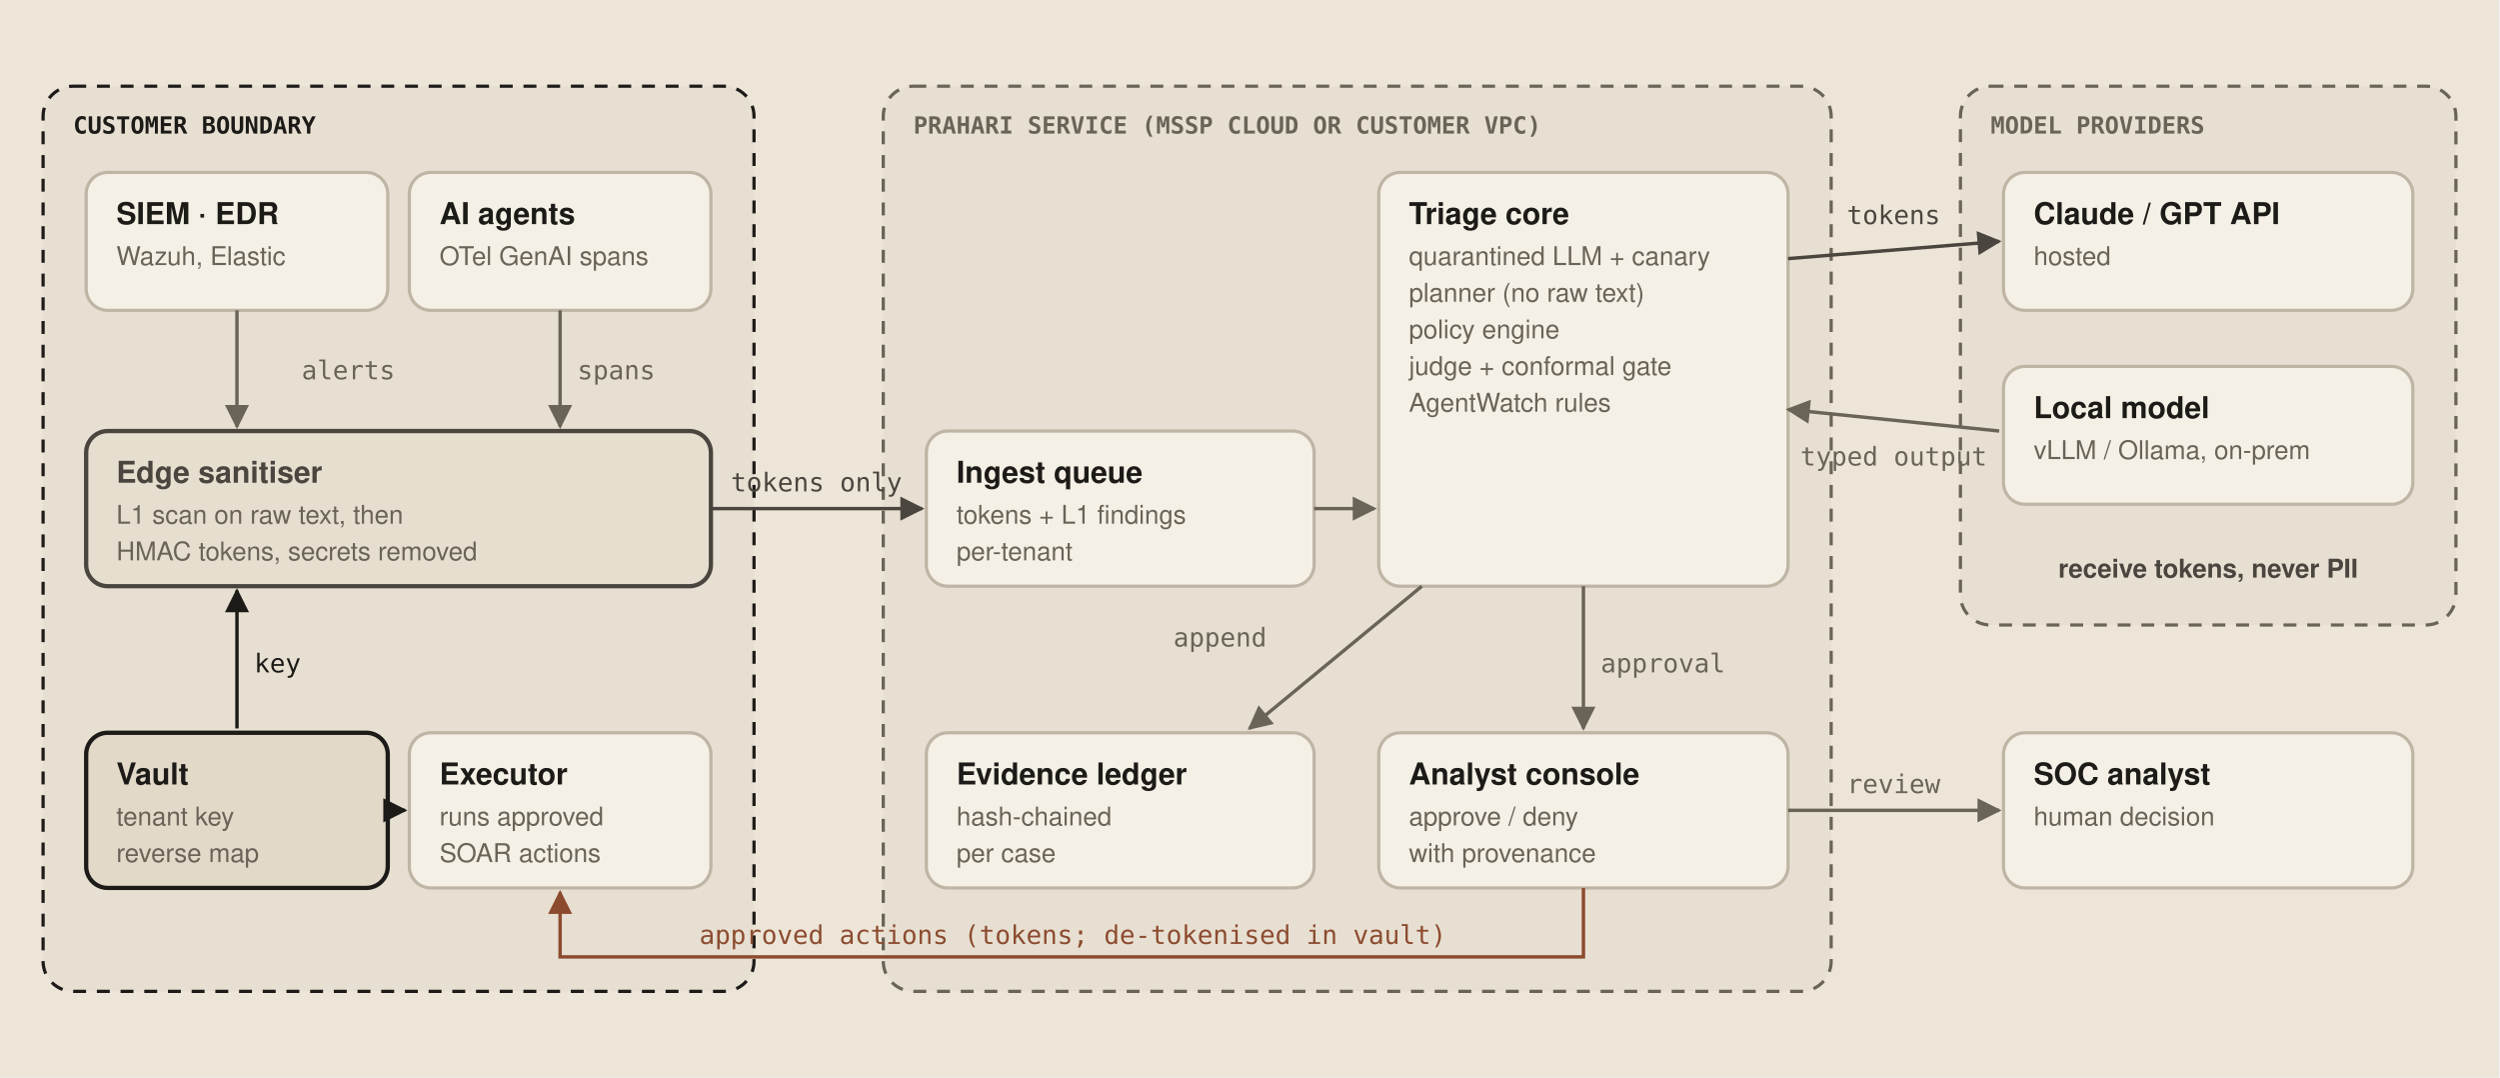
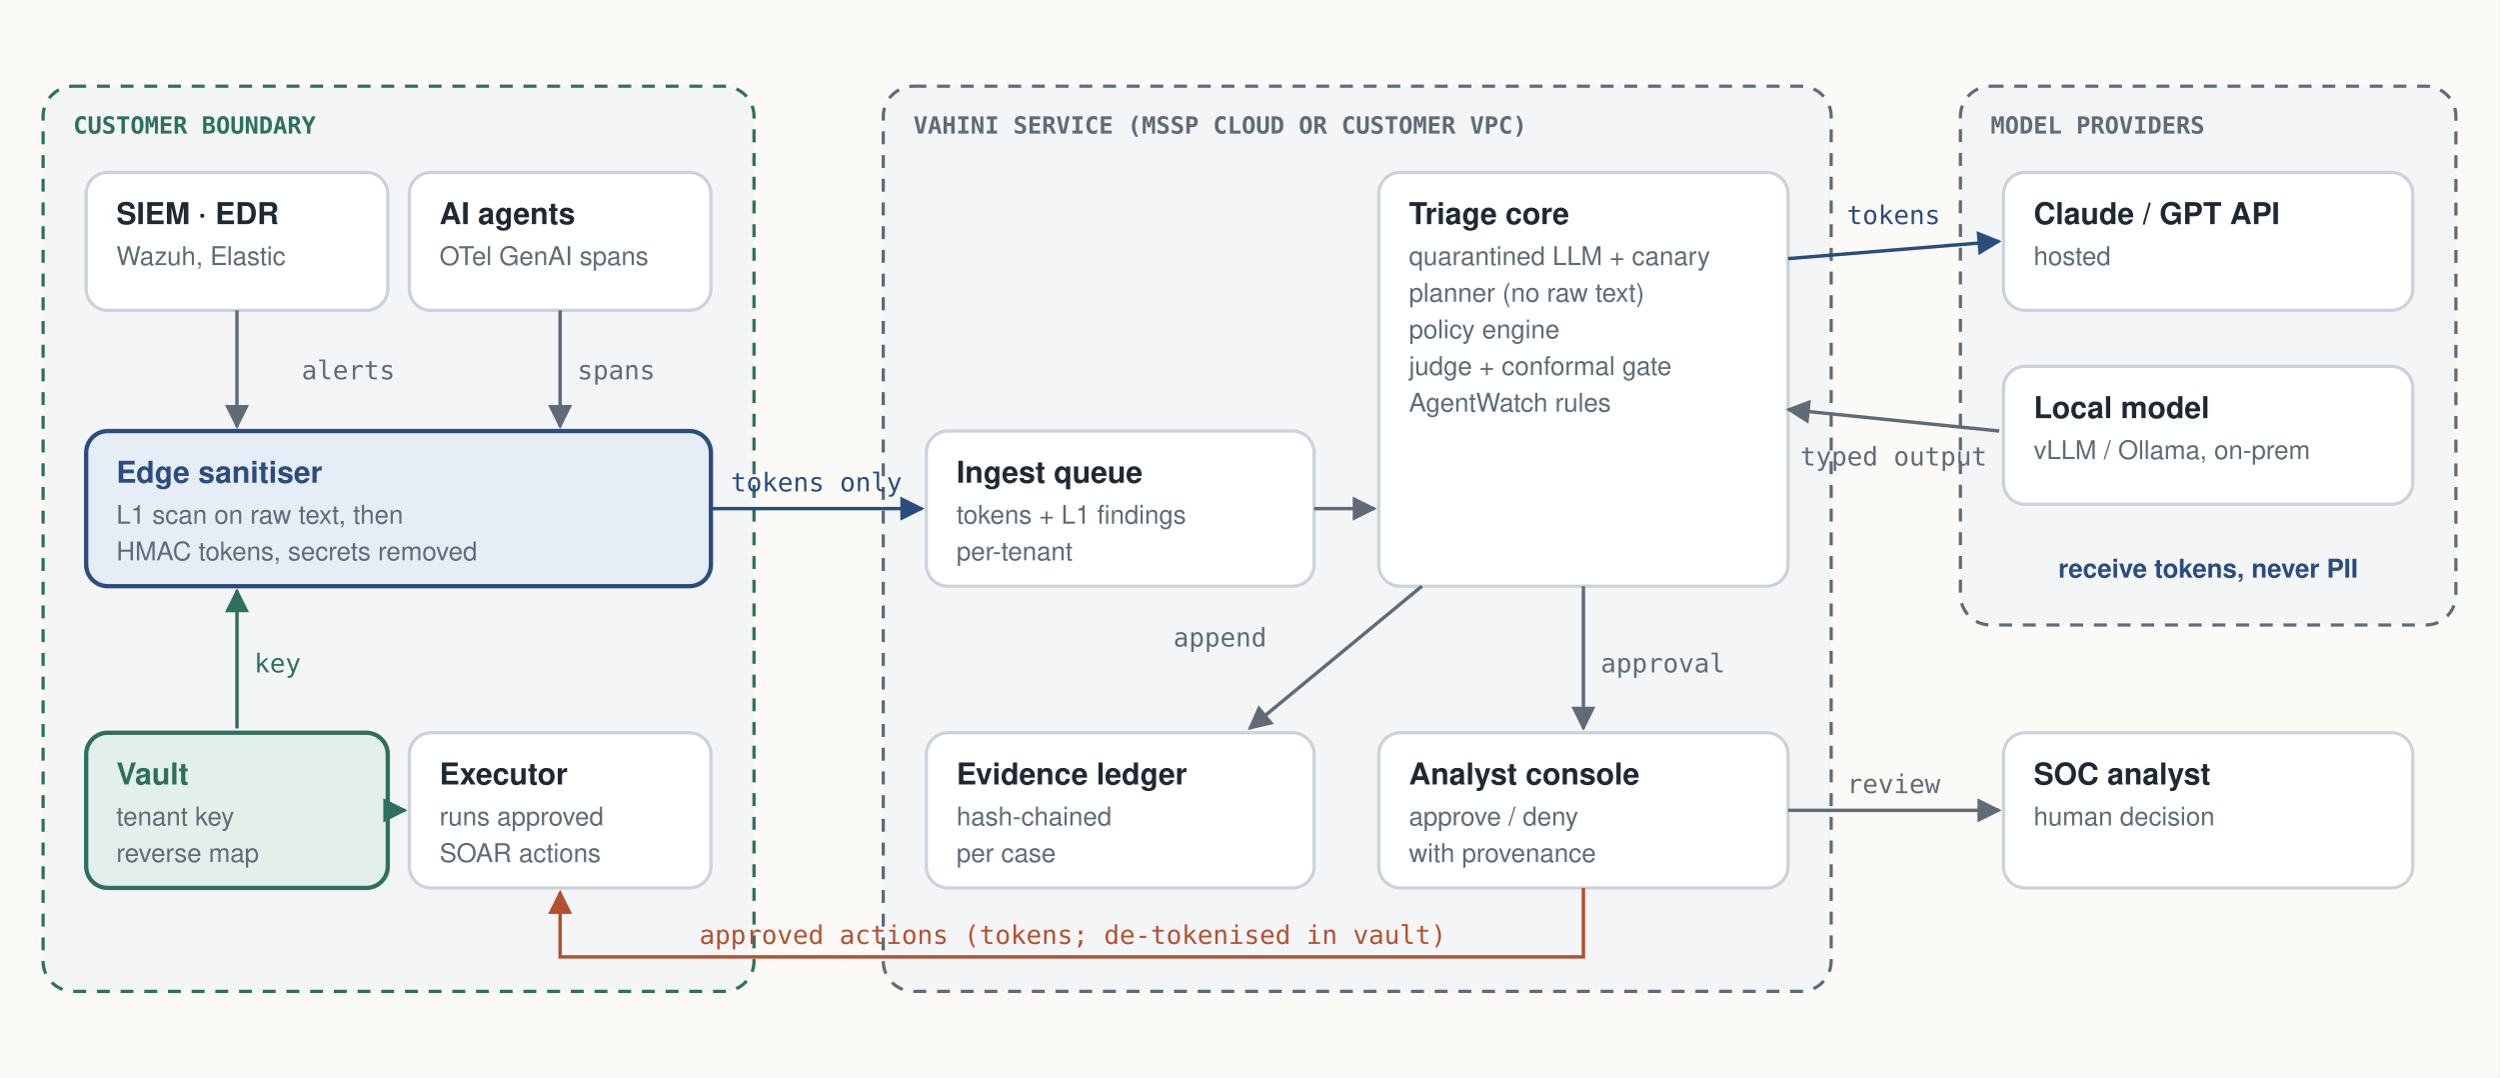
- <svg xmlns="http://www.w3.org/2000/svg" viewBox="0 0 1160 500" role="img" aria-label="System context: raw telemetry is scanned and tokenised at the customer edge; Prahari and model providers only ever receive tokens; actions return through the customer's executor.">
+ <svg xmlns="http://www.w3.org/2000/svg" viewBox="0 0 1160 500" role="img" aria-label="System context: raw telemetry is scanned and tokenised at the customer edge; Vahini and model providers only ever receive tokens; actions return through the customer's executor.">
  <defs>
    <marker id="context-ah-ink" viewBox="0 0 10 10" refX="9" refY="5" markerWidth="7" markerHeight="7" orient="auto-start-reverse">
-       <path d="M0,0 L10,5 L0,10 z" style="fill:#1D1B18" />
+       <path d="M0,0 L10,5 L0,10 z" style="fill:#1F2933" />
    </marker>
    <marker id="context-ah-muted" viewBox="0 0 10 10" refX="9" refY="5" markerWidth="7" markerHeight="7" orient="auto-start-reverse">
-       <path d="M0,0 L10,5 L0,10 z" style="fill:#6A6358" />
+       <path d="M0,0 L10,5 L0,10 z" style="fill:#5F6B76" />
    </marker>
    <marker id="context-ah-accent" viewBox="0 0 10 10" refX="9" refY="5" markerWidth="7" markerHeight="7" orient="auto-start-reverse">
-       <path d="M0,0 L10,5 L0,10 z" style="fill:#4A453E" />
+       <path d="M0,0 L10,5 L0,10 z" style="fill:#2B4C7E" />
    </marker>
    <marker id="context-ah-trust" viewBox="0 0 10 10" refX="9" refY="5" markerWidth="7" markerHeight="7" orient="auto-start-reverse">
-       <path d="M0,0 L10,5 L0,10 z" style="fill:#1D1B18" />
+       <path d="M0,0 L10,5 L0,10 z" style="fill:#2F6F5E" />
    </marker>
    <marker id="context-ah-untrust" viewBox="0 0 10 10" refX="9" refY="5" markerWidth="7" markerHeight="7" orient="auto-start-reverse">
-       <path d="M0,0 L10,5 L0,10 z" style="fill:#8C4B2F" />
+       <path d="M0,0 L10,5 L0,10 z" style="fill:#B5502F" />
    </marker>
  </defs>
-   <rect width="1160" height="500" style="fill:#ECE5D8" />
-   <rect x="20" y="40" width="330" height="420" rx="14" style="fill:#E7E0D2;stroke:#1D1B18;stroke-width:1.5;stroke-dasharray:6 5" />
-   <text x="34" y="62" text-anchor="start" style="fill:#1D1B18;font-family:Geist Mono, Consolas, Menlo, monospace;font-size:11px;font-weight:600">CUSTOMER BOUNDARY</text>
-   <rect x="40" y="80" width="140" height="64" rx="10" style="fill:#F5F0E6;stroke:#BFB5A4;stroke-width:1.5" />
-   <text x="54" y="104" text-anchor="start" style="fill:#1D1B18;font-family:Geist, Segoe UI, Helvetica, Arial, sans-serif;font-size:14px;font-weight:600">SIEM · EDR</text>
-   <text x="54" y="123" text-anchor="start" style="fill:#6A6358;font-family:Geist, Segoe UI, Helvetica, Arial, sans-serif;font-size:12px;font-weight:400">Wazuh, Elastic</text>
-   <rect x="190" y="80" width="140" height="64" rx="10" style="fill:#F5F0E6;stroke:#BFB5A4;stroke-width:1.5" />
-   <text x="204" y="104" text-anchor="start" style="fill:#1D1B18;font-family:Geist, Segoe UI, Helvetica, Arial, sans-serif;font-size:14px;font-weight:600">AI agents</text>
-   <text x="204" y="123" text-anchor="start" style="fill:#6A6358;font-family:Geist, Segoe UI, Helvetica, Arial, sans-serif;font-size:12px;font-weight:400">OTel GenAI spans</text>
-   <rect x="40" y="200" width="290" height="72" rx="10" style="fill:#E6DECF;stroke:#4A453E;stroke-width:2" />
-   <text x="54" y="224" text-anchor="start" style="fill:#4A453E;font-family:Geist, Segoe UI, Helvetica, Arial, sans-serif;font-size:14px;font-weight:600">Edge sanitiser</text>
-   <text x="54" y="243" text-anchor="start" style="fill:#6A6358;font-family:Geist, Segoe UI, Helvetica, Arial, sans-serif;font-size:12px;font-weight:400">L1 scan on raw text, then</text>
-   <text x="54" y="260" text-anchor="start" style="fill:#6A6358;font-family:Geist, Segoe UI, Helvetica, Arial, sans-serif;font-size:12px;font-weight:400">HMAC tokens, secrets removed</text>
-   <rect x="40" y="340" width="140" height="72" rx="10" style="fill:#E2D9C9;stroke:#1D1B18;stroke-width:2" />
-   <text x="54" y="364" text-anchor="start" style="fill:#1D1B18;font-family:Geist, Segoe UI, Helvetica, Arial, sans-serif;font-size:14px;font-weight:600">Vault</text>
-   <text x="54" y="383" text-anchor="start" style="fill:#6A6358;font-family:Geist, Segoe UI, Helvetica, Arial, sans-serif;font-size:12px;font-weight:400">tenant key</text>
-   <text x="54" y="400" text-anchor="start" style="fill:#6A6358;font-family:Geist, Segoe UI, Helvetica, Arial, sans-serif;font-size:12px;font-weight:400">reverse map</text>
-   <rect x="190" y="340" width="140" height="72" rx="10" style="fill:#F5F0E6;stroke:#BFB5A4;stroke-width:1.5" />
-   <text x="204" y="364" text-anchor="start" style="fill:#1D1B18;font-family:Geist, Segoe UI, Helvetica, Arial, sans-serif;font-size:14px;font-weight:600">Executor</text>
-   <text x="204" y="383" text-anchor="start" style="fill:#6A6358;font-family:Geist, Segoe UI, Helvetica, Arial, sans-serif;font-size:12px;font-weight:400">runs approved</text>
-   <text x="204" y="400" text-anchor="start" style="fill:#6A6358;font-family:Geist, Segoe UI, Helvetica, Arial, sans-serif;font-size:12px;font-weight:400">SOAR actions</text>
-   <path d="M110,144 L110,198" style="fill:none;stroke:#6A6358;stroke-width:1.6" marker-end="url(#context-ah-muted)" />
-   <text x="140" y="176" text-anchor="start" style="fill:#6A6358;font-family:Geist Mono, Consolas, Menlo, monospace;font-size:12px;font-weight:400">alerts</text>
-   <path d="M260,144 L260,198" style="fill:none;stroke:#6A6358;stroke-width:1.6" marker-end="url(#context-ah-muted)" />
-   <text x="268" y="176" text-anchor="start" style="fill:#6A6358;font-family:Geist Mono, Consolas, Menlo, monospace;font-size:12px;font-weight:400">spans</text>
-   <path d="M110,338 L110,274" style="fill:none;stroke:#1D1B18;stroke-width:1.6" marker-end="url(#context-ah-trust)" />
-   <text x="118" y="312" text-anchor="start" style="fill:#1D1B18;font-family:Geist Mono, Consolas, Menlo, monospace;font-size:12px;font-weight:400">key</text>
-   <path d="M180,376 L188,376" style="fill:none;stroke:#1D1B18;stroke-width:1.6" marker-end="url(#context-ah-trust)" />
-   <rect x="410" y="40" width="440" height="420" rx="14" style="fill:#E7E0D2;stroke:#6A6358;stroke-width:1.5;stroke-dasharray:6 5" />
-   <text x="424" y="62" text-anchor="start" style="fill:#6A6358;font-family:Geist Mono, Consolas, Menlo, monospace;font-size:11px;font-weight:600">PRAHARI SERVICE (MSSP CLOUD OR CUSTOMER VPC)</text>
-   <rect x="430" y="200" width="180" height="72" rx="10" style="fill:#F5F0E6;stroke:#BFB5A4;stroke-width:1.5" />
-   <text x="444" y="224" text-anchor="start" style="fill:#1D1B18;font-family:Geist, Segoe UI, Helvetica, Arial, sans-serif;font-size:14px;font-weight:600">Ingest queue</text>
-   <text x="444" y="243" text-anchor="start" style="fill:#6A6358;font-family:Geist, Segoe UI, Helvetica, Arial, sans-serif;font-size:12px;font-weight:400">tokens + L1 findings</text>
-   <text x="444" y="260" text-anchor="start" style="fill:#6A6358;font-family:Geist, Segoe UI, Helvetica, Arial, sans-serif;font-size:12px;font-weight:400">per-tenant</text>
-   <rect x="640" y="80" width="190" height="192" rx="10" style="fill:#F5F0E6;stroke:#BFB5A4;stroke-width:1.5" />
-   <text x="654" y="104" text-anchor="start" style="fill:#1D1B18;font-family:Geist, Segoe UI, Helvetica, Arial, sans-serif;font-size:14px;font-weight:600">Triage core</text>
-   <text x="654" y="123" text-anchor="start" style="fill:#6A6358;font-family:Geist, Segoe UI, Helvetica, Arial, sans-serif;font-size:12px;font-weight:400">quarantined LLM + canary</text>
-   <text x="654" y="140" text-anchor="start" style="fill:#6A6358;font-family:Geist, Segoe UI, Helvetica, Arial, sans-serif;font-size:12px;font-weight:400">planner (no raw text)</text>
-   <text x="654" y="157" text-anchor="start" style="fill:#6A6358;font-family:Geist, Segoe UI, Helvetica, Arial, sans-serif;font-size:12px;font-weight:400">policy engine</text>
-   <text x="654" y="174" text-anchor="start" style="fill:#6A6358;font-family:Geist, Segoe UI, Helvetica, Arial, sans-serif;font-size:12px;font-weight:400">judge + conformal gate</text>
-   <text x="654" y="191" text-anchor="start" style="fill:#6A6358;font-family:Geist, Segoe UI, Helvetica, Arial, sans-serif;font-size:12px;font-weight:400">AgentWatch rules</text>
-   <rect x="430" y="340" width="180" height="72" rx="10" style="fill:#F5F0E6;stroke:#BFB5A4;stroke-width:1.5" />
-   <text x="444" y="364" text-anchor="start" style="fill:#1D1B18;font-family:Geist, Segoe UI, Helvetica, Arial, sans-serif;font-size:14px;font-weight:600">Evidence ledger</text>
-   <text x="444" y="383" text-anchor="start" style="fill:#6A6358;font-family:Geist, Segoe UI, Helvetica, Arial, sans-serif;font-size:12px;font-weight:400">hash-chained</text>
-   <text x="444" y="400" text-anchor="start" style="fill:#6A6358;font-family:Geist, Segoe UI, Helvetica, Arial, sans-serif;font-size:12px;font-weight:400">per case</text>
-   <rect x="640" y="340" width="190" height="72" rx="10" style="fill:#F5F0E6;stroke:#BFB5A4;stroke-width:1.5" />
-   <text x="654" y="364" text-anchor="start" style="fill:#1D1B18;font-family:Geist, Segoe UI, Helvetica, Arial, sans-serif;font-size:14px;font-weight:600">Analyst console</text>
-   <text x="654" y="383" text-anchor="start" style="fill:#6A6358;font-family:Geist, Segoe UI, Helvetica, Arial, sans-serif;font-size:12px;font-weight:400">approve / deny</text>
-   <text x="654" y="400" text-anchor="start" style="fill:#6A6358;font-family:Geist, Segoe UI, Helvetica, Arial, sans-serif;font-size:12px;font-weight:400">with provenance</text>
-   <path d="M330,236 L428,236" style="fill:none;stroke:#4A453E;stroke-width:1.6" marker-end="url(#context-ah-accent)" />
-   <text x="379" y="228" text-anchor="middle" style="fill:#4A453E;font-family:Geist Mono, Consolas, Menlo, monospace;font-size:12px;font-weight:400">tokens only</text>
-   <path d="M610,236 L638,236" style="fill:none;stroke:#6A6358;stroke-width:1.6" marker-end="url(#context-ah-muted)" />
-   <path d="M660,272 L580,338" style="fill:none;stroke:#6A6358;stroke-width:1.6" marker-end="url(#context-ah-muted)" />
-   <text x="588" y="300" text-anchor="end" style="fill:#6A6358;font-family:Geist Mono, Consolas, Menlo, monospace;font-size:12px;font-weight:400">append</text>
-   <path d="M735,272 L735,338" style="fill:none;stroke:#6A6358;stroke-width:1.6" marker-end="url(#context-ah-muted)" />
-   <text x="743" y="312" text-anchor="start" style="fill:#6A6358;font-family:Geist Mono, Consolas, Menlo, monospace;font-size:12px;font-weight:400">approval</text>
-   <rect x="910" y="40" width="230" height="250" rx="14" style="fill:#E7E0D2;stroke:#6A6358;stroke-width:1.5;stroke-dasharray:6 5" />
-   <text x="924" y="62" text-anchor="start" style="fill:#6A6358;font-family:Geist Mono, Consolas, Menlo, monospace;font-size:11px;font-weight:600">MODEL PROVIDERS</text>
-   <rect x="930" y="80" width="190" height="64" rx="10" style="fill:#F5F0E6;stroke:#BFB5A4;stroke-width:1.5" />
-   <text x="944" y="104" text-anchor="start" style="fill:#1D1B18;font-family:Geist, Segoe UI, Helvetica, Arial, sans-serif;font-size:14px;font-weight:600">Claude / GPT API</text>
-   <text x="944" y="123" text-anchor="start" style="fill:#6A6358;font-family:Geist, Segoe UI, Helvetica, Arial, sans-serif;font-size:12px;font-weight:400">hosted</text>
-   <rect x="930" y="170" width="190" height="64" rx="10" style="fill:#F5F0E6;stroke:#BFB5A4;stroke-width:1.5" />
-   <text x="944" y="194" text-anchor="start" style="fill:#1D1B18;font-family:Geist, Segoe UI, Helvetica, Arial, sans-serif;font-size:14px;font-weight:600">Local model</text>
-   <text x="944" y="213" text-anchor="start" style="fill:#6A6358;font-family:Geist, Segoe UI, Helvetica, Arial, sans-serif;font-size:12px;font-weight:400">vLLM / Ollama, on-prem</text>
-   <text x="1025" y="268" text-anchor="middle" style="fill:#4A453E;font-family:Geist, Segoe UI, Helvetica, Arial, sans-serif;font-size:12px;font-weight:600">receive tokens, never PII</text>
-   <path d="M830,120 L928,112" style="fill:none;stroke:#4A453E;stroke-width:1.6" marker-end="url(#context-ah-accent)" />
-   <text x="879" y="104" text-anchor="middle" style="fill:#4A453E;font-family:Geist Mono, Consolas, Menlo, monospace;font-size:12px;font-weight:400">tokens</text>
-   <path d="M928,200 L830,190" style="fill:none;stroke:#6A6358;stroke-width:1.6" marker-end="url(#context-ah-muted)" />
-   <text x="879" y="216" text-anchor="middle" style="fill:#6A6358;font-family:Geist Mono, Consolas, Menlo, monospace;font-size:12px;font-weight:400">typed output</text>
-   <rect x="930" y="340" width="190" height="72" rx="10" style="fill:#F5F0E6;stroke:#BFB5A4;stroke-width:1.5" />
-   <text x="944" y="364" text-anchor="start" style="fill:#1D1B18;font-family:Geist, Segoe UI, Helvetica, Arial, sans-serif;font-size:14px;font-weight:600">SOC analyst</text>
-   <text x="944" y="383" text-anchor="start" style="fill:#6A6358;font-family:Geist, Segoe UI, Helvetica, Arial, sans-serif;font-size:12px;font-weight:400">human decision</text>
-   <path d="M830,376 L928,376" style="fill:none;stroke:#6A6358;stroke-width:1.6" marker-end="url(#context-ah-muted)" />
-   <text x="879" y="368" text-anchor="middle" style="fill:#6A6358;font-family:Geist Mono, Consolas, Menlo, monospace;font-size:12px;font-weight:400">review</text>
-   <path d="M735,412 L735,444 L260,444 L260,414" style="fill:none;stroke:#8C4B2F;stroke-width:1.6" marker-end="url(#context-ah-untrust)" />
-   <text x="498" y="438" text-anchor="middle" style="fill:#8C4B2F;font-family:Geist Mono, Consolas, Menlo, monospace;font-size:12px;font-weight:400">approved actions (tokens; de-tokenised in vault)</text>
+   <rect width="1160" height="500" style="fill:#FBFAF7" />
+   <rect x="20" y="40" width="330" height="420" rx="14" style="fill:#F3F5F7;stroke:#2F6F5E;stroke-width:1.5;stroke-dasharray:6 5" />
+   <text x="34" y="62" text-anchor="start" style="fill:#2F6F5E;font-family:Geist Mono, Consolas, Menlo, monospace;font-size:11px;font-weight:600">CUSTOMER BOUNDARY</text>
+   <rect x="40" y="80" width="140" height="64" rx="10" style="fill:#FFFFFF;stroke:#CBD2D9;stroke-width:1.5" />
+   <text x="54" y="104" text-anchor="start" style="fill:#1F2933;font-family:Geist, Segoe UI, Helvetica, Arial, sans-serif;font-size:14px;font-weight:600">SIEM · EDR</text>
+   <text x="54" y="123" text-anchor="start" style="fill:#5F6B76;font-family:Geist, Segoe UI, Helvetica, Arial, sans-serif;font-size:12px;font-weight:400">Wazuh, Elastic</text>
+   <rect x="190" y="80" width="140" height="64" rx="10" style="fill:#FFFFFF;stroke:#CBD2D9;stroke-width:1.5" />
+   <text x="204" y="104" text-anchor="start" style="fill:#1F2933;font-family:Geist, Segoe UI, Helvetica, Arial, sans-serif;font-size:14px;font-weight:600">AI agents</text>
+   <text x="204" y="123" text-anchor="start" style="fill:#5F6B76;font-family:Geist, Segoe UI, Helvetica, Arial, sans-serif;font-size:12px;font-weight:400">OTel GenAI spans</text>
+   <rect x="40" y="200" width="290" height="72" rx="10" style="fill:#E6EDF6;stroke:#2B4C7E;stroke-width:2" />
+   <text x="54" y="224" text-anchor="start" style="fill:#2B4C7E;font-family:Geist, Segoe UI, Helvetica, Arial, sans-serif;font-size:14px;font-weight:600">Edge sanitiser</text>
+   <text x="54" y="243" text-anchor="start" style="fill:#5F6B76;font-family:Geist, Segoe UI, Helvetica, Arial, sans-serif;font-size:12px;font-weight:400">L1 scan on raw text, then</text>
+   <text x="54" y="260" text-anchor="start" style="fill:#5F6B76;font-family:Geist, Segoe UI, Helvetica, Arial, sans-serif;font-size:12px;font-weight:400">HMAC tokens, secrets removed</text>
+   <rect x="40" y="340" width="140" height="72" rx="10" style="fill:#E3F0EA;stroke:#2F6F5E;stroke-width:2" />
+   <text x="54" y="364" text-anchor="start" style="fill:#2F6F5E;font-family:Geist, Segoe UI, Helvetica, Arial, sans-serif;font-size:14px;font-weight:600">Vault</text>
+   <text x="54" y="383" text-anchor="start" style="fill:#5F6B76;font-family:Geist, Segoe UI, Helvetica, Arial, sans-serif;font-size:12px;font-weight:400">tenant key</text>
+   <text x="54" y="400" text-anchor="start" style="fill:#5F6B76;font-family:Geist, Segoe UI, Helvetica, Arial, sans-serif;font-size:12px;font-weight:400">reverse map</text>
+   <rect x="190" y="340" width="140" height="72" rx="10" style="fill:#FFFFFF;stroke:#CBD2D9;stroke-width:1.5" />
+   <text x="204" y="364" text-anchor="start" style="fill:#1F2933;font-family:Geist, Segoe UI, Helvetica, Arial, sans-serif;font-size:14px;font-weight:600">Executor</text>
+   <text x="204" y="383" text-anchor="start" style="fill:#5F6B76;font-family:Geist, Segoe UI, Helvetica, Arial, sans-serif;font-size:12px;font-weight:400">runs approved</text>
+   <text x="204" y="400" text-anchor="start" style="fill:#5F6B76;font-family:Geist, Segoe UI, Helvetica, Arial, sans-serif;font-size:12px;font-weight:400">SOAR actions</text>
+   <path d="M110,144 L110,198" style="fill:none;stroke:#5F6B76;stroke-width:1.6" marker-end="url(#context-ah-muted)" />
+   <text x="140" y="176" text-anchor="start" style="fill:#5F6B76;font-family:Geist Mono, Consolas, Menlo, monospace;font-size:12px;font-weight:400">alerts</text>
+   <path d="M260,144 L260,198" style="fill:none;stroke:#5F6B76;stroke-width:1.6" marker-end="url(#context-ah-muted)" />
+   <text x="268" y="176" text-anchor="start" style="fill:#5F6B76;font-family:Geist Mono, Consolas, Menlo, monospace;font-size:12px;font-weight:400">spans</text>
+   <path d="M110,338 L110,274" style="fill:none;stroke:#2F6F5E;stroke-width:1.6" marker-end="url(#context-ah-trust)" />
+   <text x="118" y="312" text-anchor="start" style="fill:#2F6F5E;font-family:Geist Mono, Consolas, Menlo, monospace;font-size:12px;font-weight:400">key</text>
+   <path d="M180,376 L188,376" style="fill:none;stroke:#2F6F5E;stroke-width:1.6" marker-end="url(#context-ah-trust)" />
+   <rect x="410" y="40" width="440" height="420" rx="14" style="fill:#F3F5F7;stroke:#5F6B76;stroke-width:1.5;stroke-dasharray:6 5" />
+   <text x="424" y="62" text-anchor="start" style="fill:#5F6B76;font-family:Geist Mono, Consolas, Menlo, monospace;font-size:11px;font-weight:600">VAHINI SERVICE (MSSP CLOUD OR CUSTOMER VPC)</text>
+   <rect x="430" y="200" width="180" height="72" rx="10" style="fill:#FFFFFF;stroke:#CBD2D9;stroke-width:1.5" />
+   <text x="444" y="224" text-anchor="start" style="fill:#1F2933;font-family:Geist, Segoe UI, Helvetica, Arial, sans-serif;font-size:14px;font-weight:600">Ingest queue</text>
+   <text x="444" y="243" text-anchor="start" style="fill:#5F6B76;font-family:Geist, Segoe UI, Helvetica, Arial, sans-serif;font-size:12px;font-weight:400">tokens + L1 findings</text>
+   <text x="444" y="260" text-anchor="start" style="fill:#5F6B76;font-family:Geist, Segoe UI, Helvetica, Arial, sans-serif;font-size:12px;font-weight:400">per-tenant</text>
+   <rect x="640" y="80" width="190" height="192" rx="10" style="fill:#FFFFFF;stroke:#CBD2D9;stroke-width:1.5" />
+   <text x="654" y="104" text-anchor="start" style="fill:#1F2933;font-family:Geist, Segoe UI, Helvetica, Arial, sans-serif;font-size:14px;font-weight:600">Triage core</text>
+   <text x="654" y="123" text-anchor="start" style="fill:#5F6B76;font-family:Geist, Segoe UI, Helvetica, Arial, sans-serif;font-size:12px;font-weight:400">quarantined LLM + canary</text>
+   <text x="654" y="140" text-anchor="start" style="fill:#5F6B76;font-family:Geist, Segoe UI, Helvetica, Arial, sans-serif;font-size:12px;font-weight:400">planner (no raw text)</text>
+   <text x="654" y="157" text-anchor="start" style="fill:#5F6B76;font-family:Geist, Segoe UI, Helvetica, Arial, sans-serif;font-size:12px;font-weight:400">policy engine</text>
+   <text x="654" y="174" text-anchor="start" style="fill:#5F6B76;font-family:Geist, Segoe UI, Helvetica, Arial, sans-serif;font-size:12px;font-weight:400">judge + conformal gate</text>
+   <text x="654" y="191" text-anchor="start" style="fill:#5F6B76;font-family:Geist, Segoe UI, Helvetica, Arial, sans-serif;font-size:12px;font-weight:400">AgentWatch rules</text>
+   <rect x="430" y="340" width="180" height="72" rx="10" style="fill:#FFFFFF;stroke:#CBD2D9;stroke-width:1.5" />
+   <text x="444" y="364" text-anchor="start" style="fill:#1F2933;font-family:Geist, Segoe UI, Helvetica, Arial, sans-serif;font-size:14px;font-weight:600">Evidence ledger</text>
+   <text x="444" y="383" text-anchor="start" style="fill:#5F6B76;font-family:Geist, Segoe UI, Helvetica, Arial, sans-serif;font-size:12px;font-weight:400">hash-chained</text>
+   <text x="444" y="400" text-anchor="start" style="fill:#5F6B76;font-family:Geist, Segoe UI, Helvetica, Arial, sans-serif;font-size:12px;font-weight:400">per case</text>
+   <rect x="640" y="340" width="190" height="72" rx="10" style="fill:#FFFFFF;stroke:#CBD2D9;stroke-width:1.5" />
+   <text x="654" y="364" text-anchor="start" style="fill:#1F2933;font-family:Geist, Segoe UI, Helvetica, Arial, sans-serif;font-size:14px;font-weight:600">Analyst console</text>
+   <text x="654" y="383" text-anchor="start" style="fill:#5F6B76;font-family:Geist, Segoe UI, Helvetica, Arial, sans-serif;font-size:12px;font-weight:400">approve / deny</text>
+   <text x="654" y="400" text-anchor="start" style="fill:#5F6B76;font-family:Geist, Segoe UI, Helvetica, Arial, sans-serif;font-size:12px;font-weight:400">with provenance</text>
+   <path d="M330,236 L428,236" style="fill:none;stroke:#2B4C7E;stroke-width:1.6" marker-end="url(#context-ah-accent)" />
+   <text x="379" y="228" text-anchor="middle" style="fill:#2B4C7E;font-family:Geist Mono, Consolas, Menlo, monospace;font-size:12px;font-weight:400">tokens only</text>
+   <path d="M610,236 L638,236" style="fill:none;stroke:#5F6B76;stroke-width:1.6" marker-end="url(#context-ah-muted)" />
+   <path d="M660,272 L580,338" style="fill:none;stroke:#5F6B76;stroke-width:1.6" marker-end="url(#context-ah-muted)" />
+   <text x="588" y="300" text-anchor="end" style="fill:#5F6B76;font-family:Geist Mono, Consolas, Menlo, monospace;font-size:12px;font-weight:400">append</text>
+   <path d="M735,272 L735,338" style="fill:none;stroke:#5F6B76;stroke-width:1.6" marker-end="url(#context-ah-muted)" />
+   <text x="743" y="312" text-anchor="start" style="fill:#5F6B76;font-family:Geist Mono, Consolas, Menlo, monospace;font-size:12px;font-weight:400">approval</text>
+   <rect x="910" y="40" width="230" height="250" rx="14" style="fill:#F3F5F7;stroke:#5F6B76;stroke-width:1.5;stroke-dasharray:6 5" />
+   <text x="924" y="62" text-anchor="start" style="fill:#5F6B76;font-family:Geist Mono, Consolas, Menlo, monospace;font-size:11px;font-weight:600">MODEL PROVIDERS</text>
+   <rect x="930" y="80" width="190" height="64" rx="10" style="fill:#FFFFFF;stroke:#CBD2D9;stroke-width:1.5" />
+   <text x="944" y="104" text-anchor="start" style="fill:#1F2933;font-family:Geist, Segoe UI, Helvetica, Arial, sans-serif;font-size:14px;font-weight:600">Claude / GPT API</text>
+   <text x="944" y="123" text-anchor="start" style="fill:#5F6B76;font-family:Geist, Segoe UI, Helvetica, Arial, sans-serif;font-size:12px;font-weight:400">hosted</text>
+   <rect x="930" y="170" width="190" height="64" rx="10" style="fill:#FFFFFF;stroke:#CBD2D9;stroke-width:1.5" />
+   <text x="944" y="194" text-anchor="start" style="fill:#1F2933;font-family:Geist, Segoe UI, Helvetica, Arial, sans-serif;font-size:14px;font-weight:600">Local model</text>
+   <text x="944" y="213" text-anchor="start" style="fill:#5F6B76;font-family:Geist, Segoe UI, Helvetica, Arial, sans-serif;font-size:12px;font-weight:400">vLLM / Ollama, on-prem</text>
+   <text x="1025" y="268" text-anchor="middle" style="fill:#2B4C7E;font-family:Geist, Segoe UI, Helvetica, Arial, sans-serif;font-size:12px;font-weight:600">receive tokens, never PII</text>
+   <path d="M830,120 L928,112" style="fill:none;stroke:#2B4C7E;stroke-width:1.6" marker-end="url(#context-ah-accent)" />
+   <text x="879" y="104" text-anchor="middle" style="fill:#2B4C7E;font-family:Geist Mono, Consolas, Menlo, monospace;font-size:12px;font-weight:400">tokens</text>
+   <path d="M928,200 L830,190" style="fill:none;stroke:#5F6B76;stroke-width:1.6" marker-end="url(#context-ah-muted)" />
+   <text x="879" y="216" text-anchor="middle" style="fill:#5F6B76;font-family:Geist Mono, Consolas, Menlo, monospace;font-size:12px;font-weight:400">typed output</text>
+   <rect x="930" y="340" width="190" height="72" rx="10" style="fill:#FFFFFF;stroke:#CBD2D9;stroke-width:1.5" />
+   <text x="944" y="364" text-anchor="start" style="fill:#1F2933;font-family:Geist, Segoe UI, Helvetica, Arial, sans-serif;font-size:14px;font-weight:600">SOC analyst</text>
+   <text x="944" y="383" text-anchor="start" style="fill:#5F6B76;font-family:Geist, Segoe UI, Helvetica, Arial, sans-serif;font-size:12px;font-weight:400">human decision</text>
+   <path d="M830,376 L928,376" style="fill:none;stroke:#5F6B76;stroke-width:1.6" marker-end="url(#context-ah-muted)" />
+   <text x="879" y="368" text-anchor="middle" style="fill:#5F6B76;font-family:Geist Mono, Consolas, Menlo, monospace;font-size:12px;font-weight:400">review</text>
+   <path d="M735,412 L735,444 L260,444 L260,414" style="fill:none;stroke:#B5502F;stroke-width:1.6" marker-end="url(#context-ah-untrust)" />
+   <text x="498" y="438" text-anchor="middle" style="fill:#B5502F;font-family:Geist Mono, Consolas, Menlo, monospace;font-size:12px;font-weight:400">approved actions (tokens; de-tokenised in vault)</text>
</svg>
